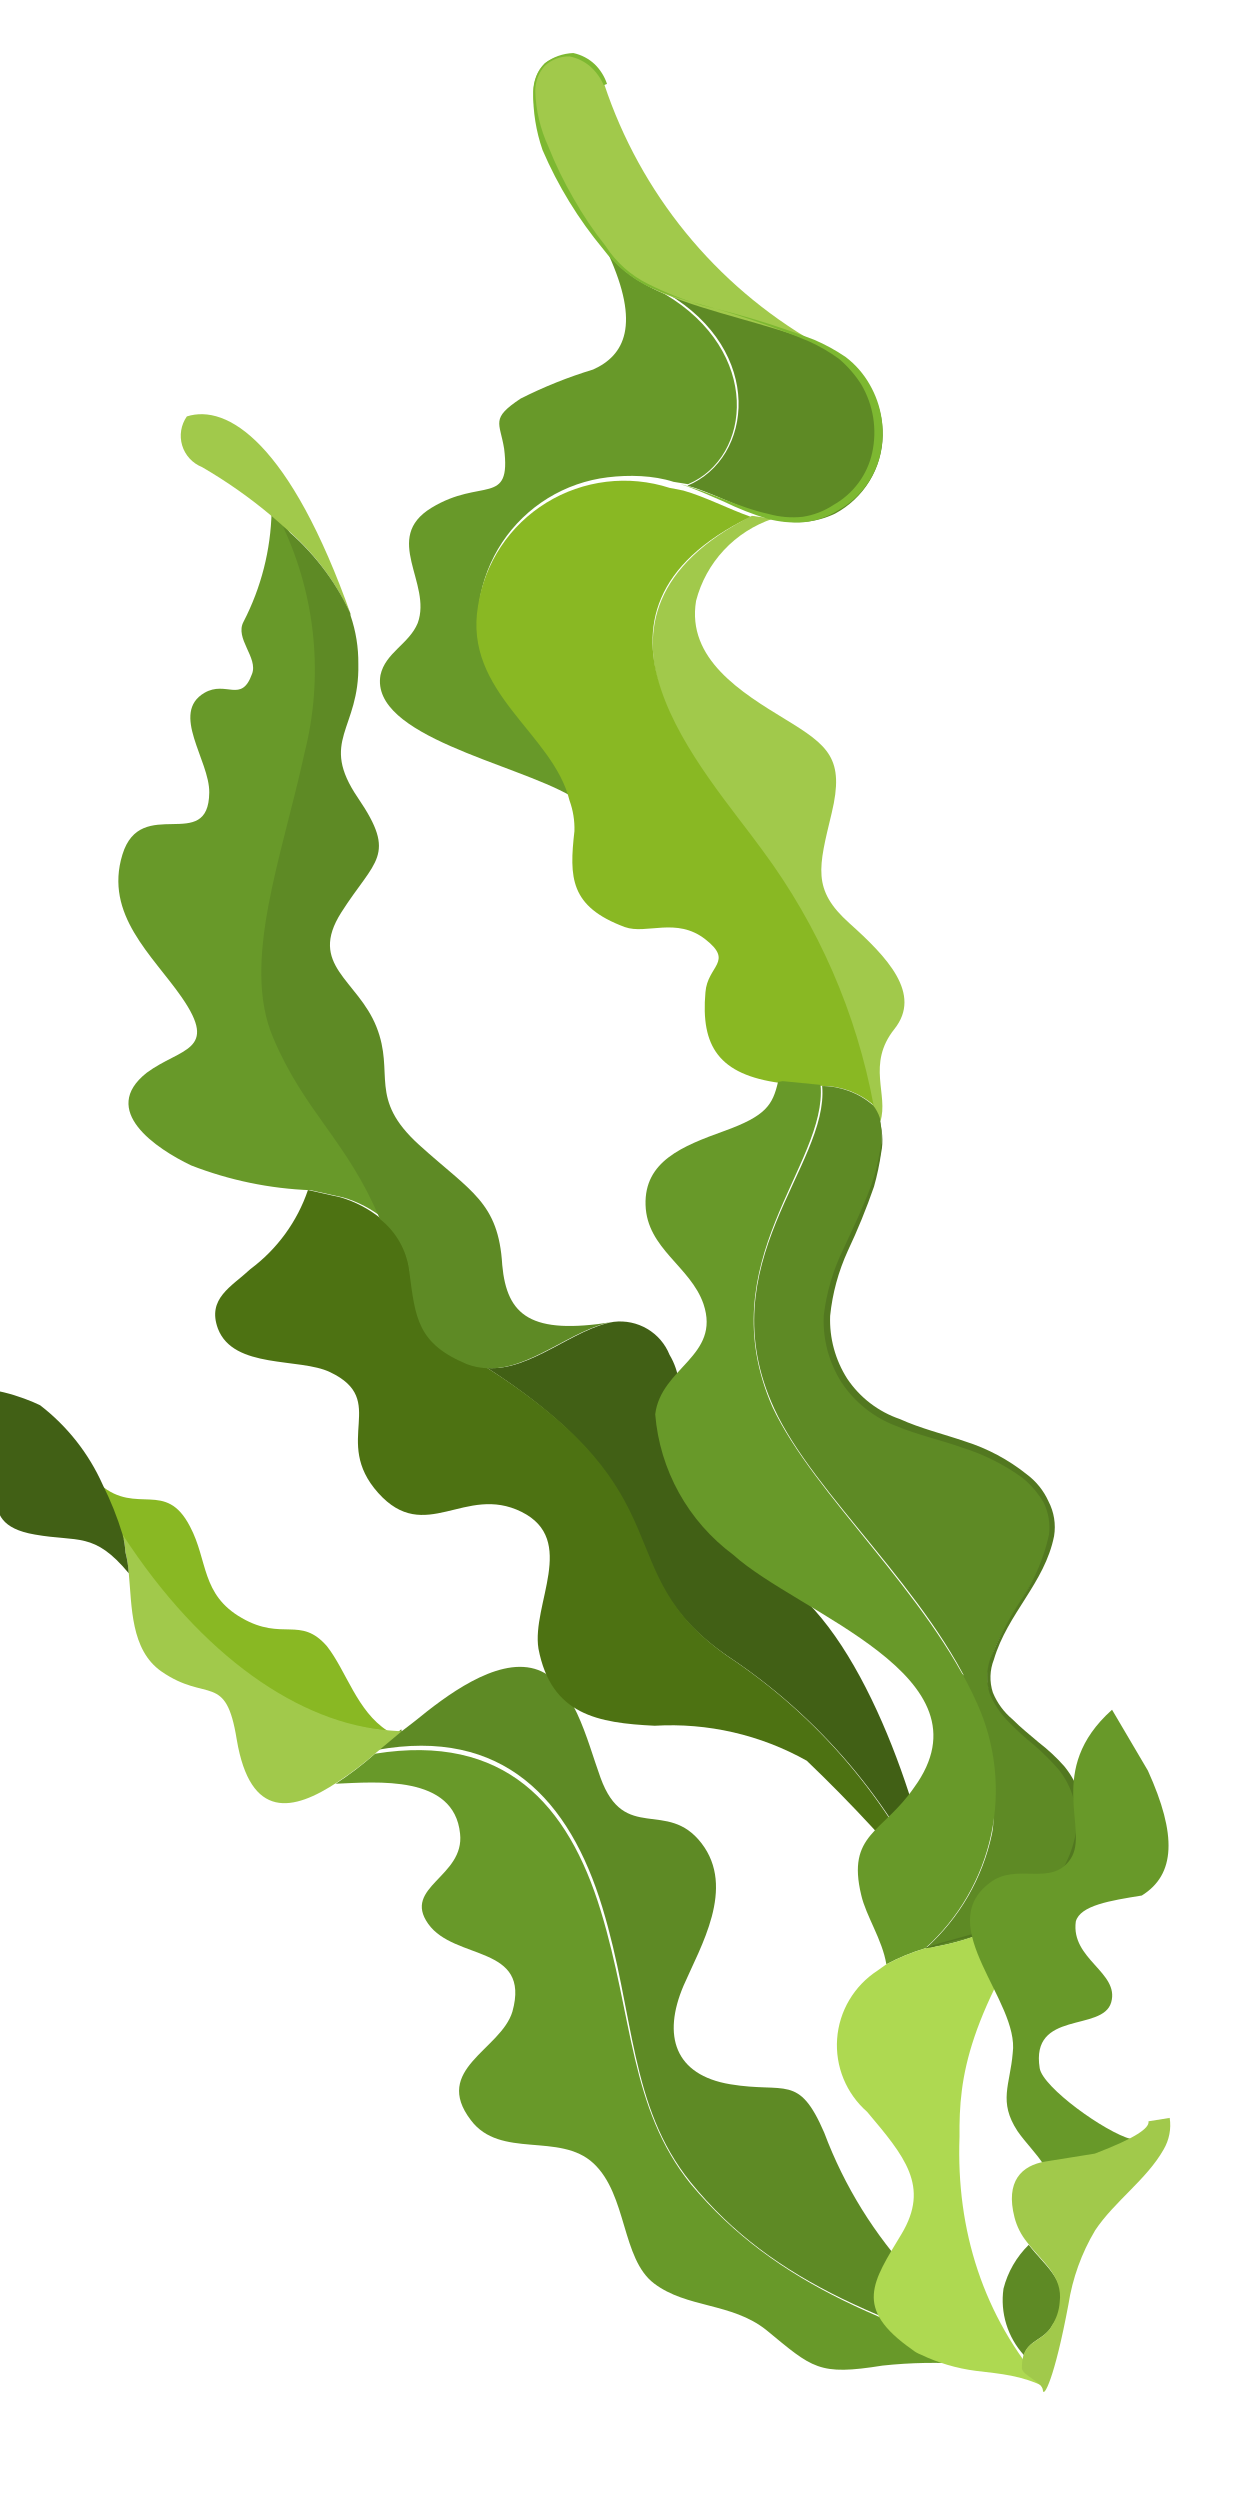
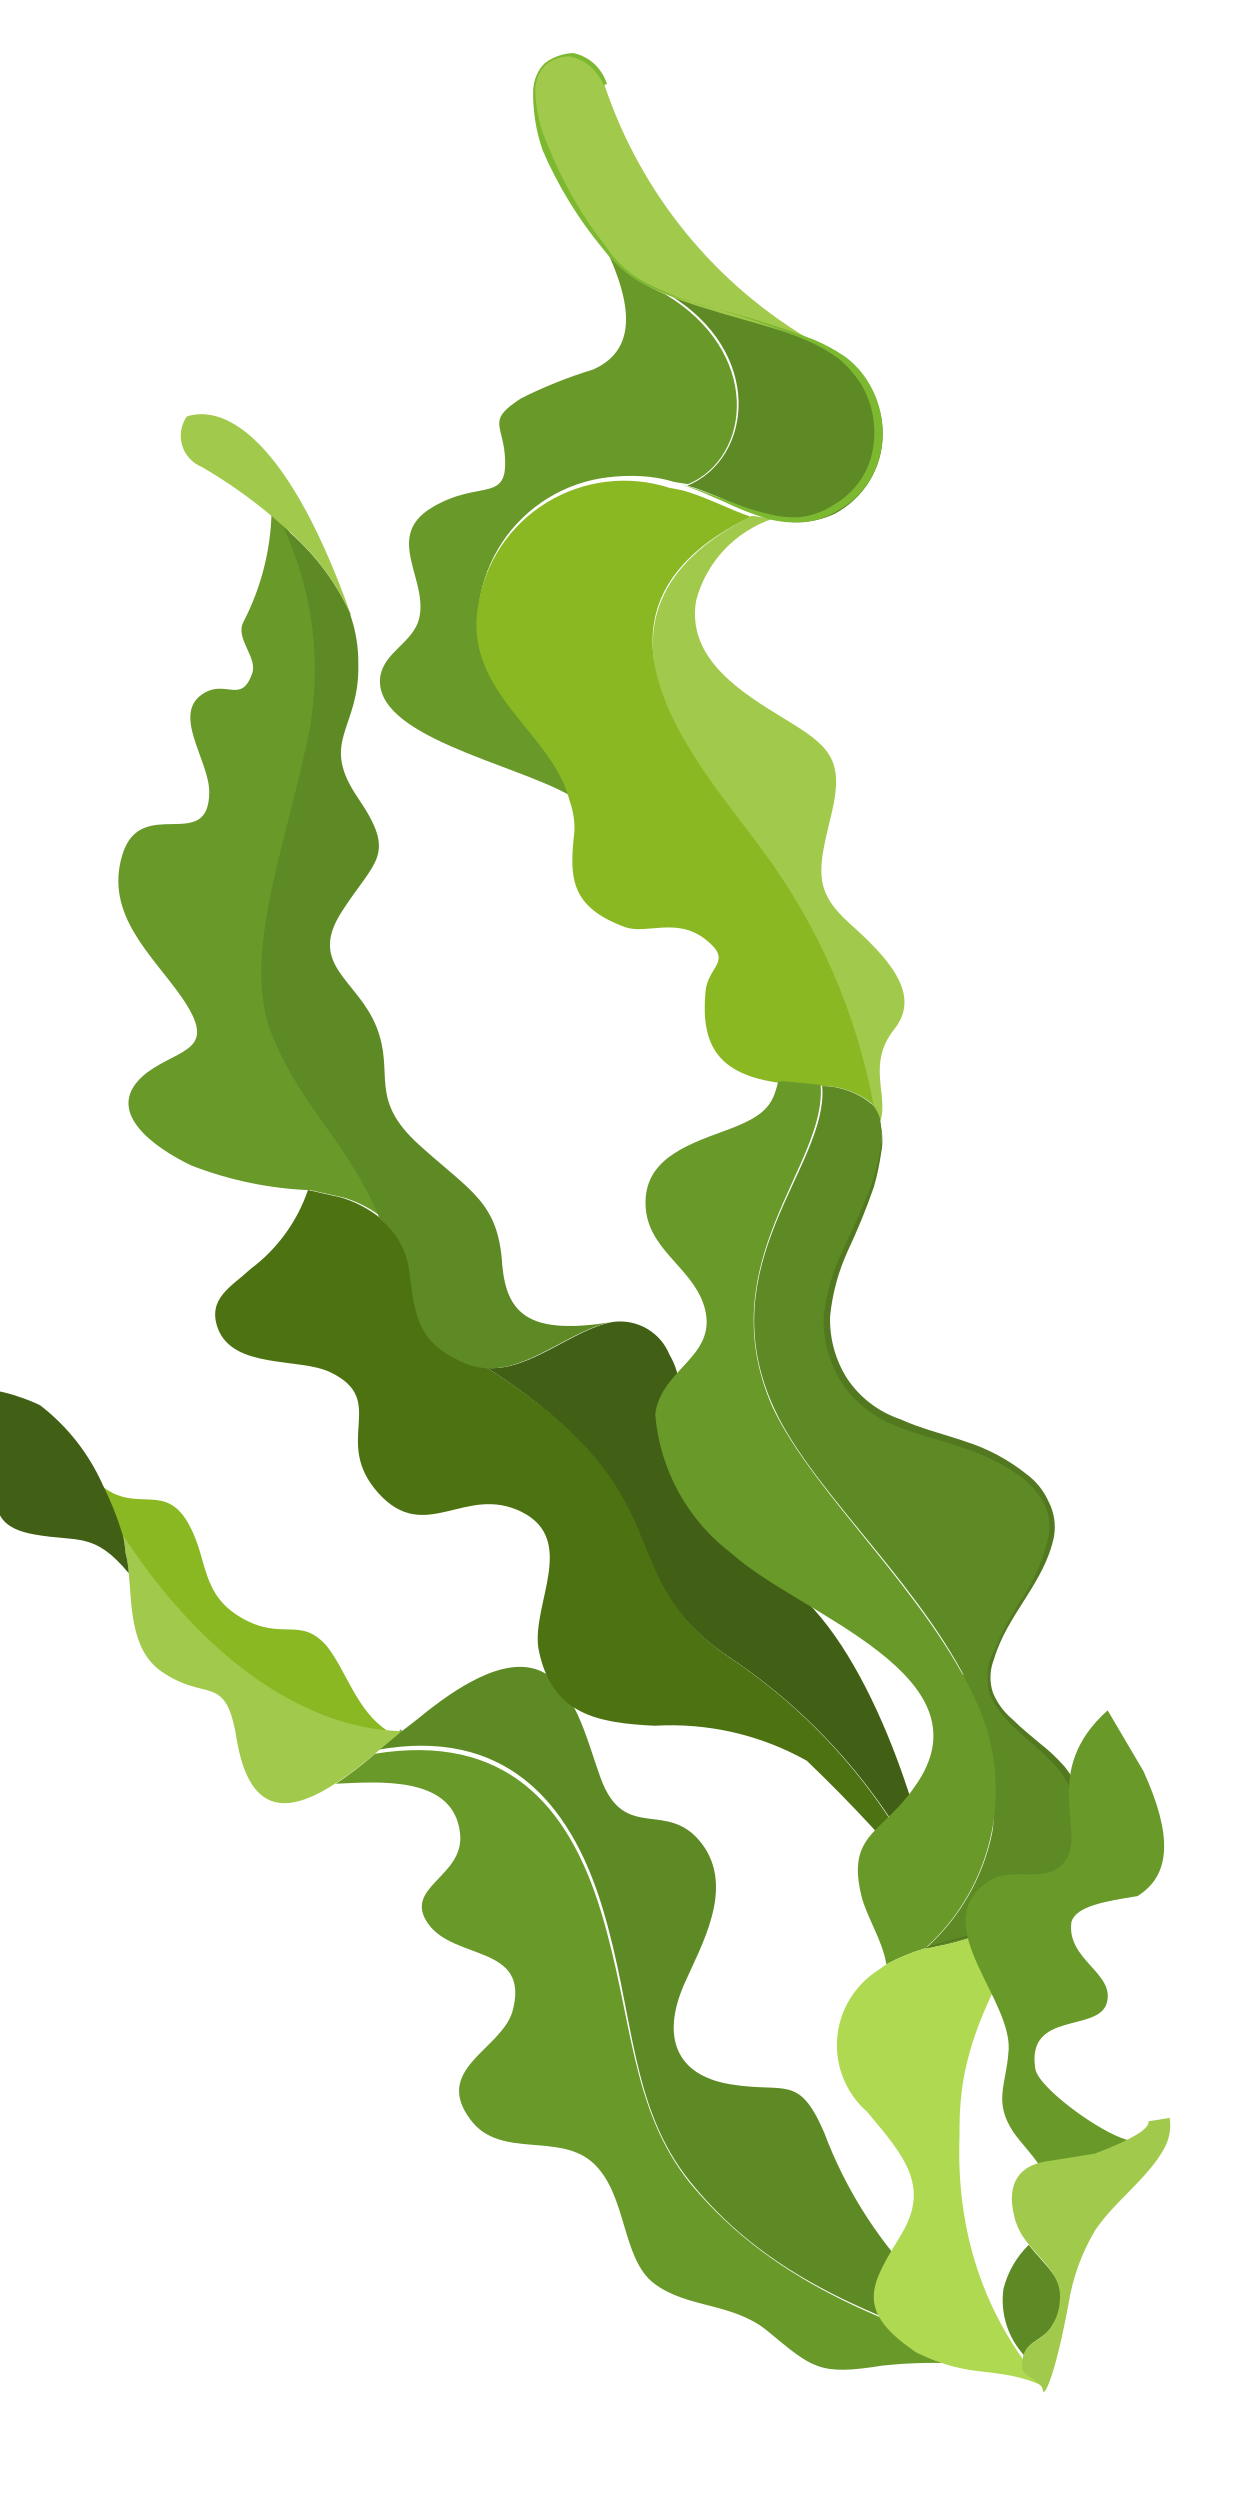
- <svg xmlns="http://www.w3.org/2000/svg" width="188" height="381" viewBox="0 0 188 381" fill="none">
-   <path d="M105.277 332.855C118.487 348.611 135.792 354.564 160.127 362.369C151.769 360.221 143.087 359.592 134.501 360.515C124.706 362.083 123.881 360.938 116.741 355.061C111.48 350.903 104.674 351.78 99.687 348.004C94.701 344.228 95.603 334.51 90.451 329.697C85.298 324.884 76.247 329.099 71.762 323.115C65.816 315.344 76.35 312.381 78.091 306.571C80.94 296.328 69.264 298.836 65.263 293.2C61.261 287.564 70.848 286.029 70.114 279.445C69.207 270.442 57.42 271.584 51.156 271.843C53.266 270.466 55.272 268.936 57.156 267.265C76.955 264.095 86.609 274.996 91.558 291.224C96.508 307.452 95.941 321.265 105.277 332.855Z" fill="#689929" />
-   <path d="M61.208 263.854L63.301 262.242C67.838 258.537 75.547 252.622 81.485 254.331C87.423 256.04 89.422 265.187 91.515 270.916C95.155 280.971 101.641 274.082 106.9 280.899C112.16 287.716 106.753 296.666 104.177 302.61C100.913 310.26 102.831 316.229 111.286 317.641C119.742 319.053 121.707 315.973 125.615 325.028C131.755 341.412 144.138 354.718 160.079 362.061C135.745 354.255 118.023 348.37 105.23 332.546C95.893 320.957 96.756 306.99 91.79 290.658C86.824 274.326 76.704 263.181 57.388 266.699L61.158 263.543L61.208 263.854Z" fill="#5E8A25" />
-   <path d="M49.833 250.891C52.79 254.672 54.411 260.795 59.056 263.775C45.428 262.765 30.427 252.508 18.365 233.909C17.574 231.294 16.559 228.751 15.331 226.31C20.884 230.952 25.243 225.468 28.956 232.639C31.712 237.835 30.616 243.01 36.853 246.586C43.09 250.162 45.772 246.222 49.833 250.891Z" fill="#89B823" />
-   <path d="M61.208 263.855L57.438 267.011C55.554 268.682 53.548 270.212 51.438 271.589C44.675 276.076 38.16 277.438 36.08 265.112C34.42 254.74 31.558 259.56 24.584 254.719C19.889 251.429 20.11 244.798 19.625 239.769C19.559 238.683 19.386 237.607 19.11 236.554C19.063 235.642 18.919 234.738 18.679 233.857C30.741 252.457 45.742 262.714 59.37 263.724L61.208 263.855Z" fill="#A1C94B" />
-   <path d="M19.109 236.551C19.385 237.604 19.557 238.681 19.624 239.767C14.326 233.381 11.921 235.043 5.32 233.866C-5.007 232.115 2.542 224.524 -2.587 221.196C-7.715 217.869 -8.855 214.753 -4.882 212.202C-2.547 210.765 3.682 212.959 6.12 214.164C10.25 217.349 13.522 221.503 15.644 226.256C16.871 228.697 17.886 231.24 18.677 233.855C18.917 234.736 19.062 235.64 19.109 236.551Z" fill="#416015" />
-   <path d="M118.499 240.534C131.16 248.187 140.233 274.818 142.641 289.857C135.855 274.61 124.839 261.613 110.886 252.39C91.898 239.261 105.004 228.333 74.25 208.471C80.751 209.026 87.495 202.415 93.538 201.447C95.314 201.236 97.109 201.613 98.646 202.521C100.182 203.429 101.375 204.817 102.037 206.469C105.243 211.807 102.46 217.784 103.39 223.592C104.425 227.386 106.328 230.889 108.949 233.828C111.57 236.766 114.838 239.061 118.499 240.534Z" fill="#416015" />
-   <path d="M110.886 252.393C124.582 261.494 135.435 274.241 142.212 289.184C136.229 281.845 129.796 274.882 122.949 268.333C115.897 264.378 107.846 262.528 99.76 263.004C91.141 262.576 84.002 261.378 82.062 251.264C80.983 244.522 88.062 234.666 79.471 230.403C70.879 226.141 64.793 235.519 57.634 227.517C50.474 219.515 59.33 213.416 50.306 209.117C45.673 206.88 35.598 208.706 33.214 202.492C31.512 197.871 35.289 196.096 38.171 193.401C42.248 190.362 45.302 186.163 46.931 181.361L51.919 182.477C54.129 183.135 56.189 184.214 57.985 185.654C59.225 186.629 60.26 187.837 61.03 189.211C61.8 190.584 62.29 192.096 62.473 193.659C63.602 200.712 63.695 204.633 71.254 207.784C72.176 208.128 73.145 208.331 74.129 208.387C105.316 228.287 92.21 239.214 110.886 252.393Z" fill="#4D7212" />
-   <path d="M43.664 80.178C48.697 90.949 49.853 103.121 46.939 114.652C43.495 130.522 37.291 146.514 42.119 157.974C46.946 169.435 53.403 173.72 58.418 185.682C56.622 184.242 54.562 183.163 52.352 182.505L47.364 181.389C41.113 181.153 34.947 179.875 29.124 177.607C23.799 175.056 15.063 169.221 22.373 163.476C27.535 159.671 33.394 160.222 27.694 151.987C23.247 145.571 15.849 139.416 18.655 130.243C21.462 121.071 31.788 130.162 31.89 120.784C31.959 115.88 25.887 108.661 31.166 105.582C34.493 103.666 36.774 107.237 38.403 102.721C39.392 100.223 35.718 97.3 37.124 94.735C39.802 89.545 41.261 83.819 41.39 77.989L43.664 80.178Z" fill="#689929" />
-   <path d="M28.476 63.463C34.579 61.529 44.165 67.334 53.551 93.915C51.307 88.838 47.956 84.324 43.74 80.7L41.378 78.631C38.07 75.845 34.524 73.352 30.78 71.179C30.059 70.891 29.414 70.444 28.891 69.872C28.368 69.3 27.981 68.618 27.76 67.877C27.538 67.135 27.488 66.353 27.612 65.589C27.736 64.825 28.031 64.099 28.476 63.463Z" fill="#A1C94B" />
-   <path d="M53.43 93.829C54.238 96.199 54.637 98.689 54.609 101.193C54.832 111.263 48.559 112.799 54.567 121.624C60.576 130.449 57.137 130.999 52.014 139.053C46.891 147.107 54.508 149.292 57.371 156.492C60.234 163.693 56.01 167.348 63.887 174.491C71.763 181.634 75.968 183.194 76.541 192.783C77.249 200.542 80.923 203.464 93.323 201.478C87.279 202.446 80.536 209.057 74.034 208.503C73.051 208.446 72.082 208.243 71.159 207.899C63.601 204.748 63.299 200.86 62.378 193.774C62.196 192.211 61.705 190.699 60.935 189.326C60.165 187.952 59.131 186.744 57.891 185.769C52.876 173.807 46.419 169.522 41.591 158.062C36.764 146.601 42.967 130.609 46.411 114.739C49.326 103.208 48.17 91.036 43.136 80.265C47.495 83.826 50.991 88.32 53.364 93.414L53.43 93.829Z" fill="#5E8A25" />
-   <path d="M97.307 42.761C98.577 43.528 99.9 44.205 101.265 44.787C116.138 53.575 114.572 69.686 104.863 73.793L102.65 73.433C99.547 72.431 95.867 72.35 92.626 72.741C89.386 73.131 86.269 74.219 83.491 75.929C80.714 77.639 78.343 79.93 76.543 82.643C74.744 85.356 73.559 88.426 73.07 91.639C70.874 105.288 84.519 111.082 87.014 121.32C78.41 116.315 56.374 112.184 57.984 102.884C58.72 99.469 62.355 98.142 63.662 94.954C65.891 88.853 58.169 82.005 65.765 77.384C73.361 72.764 77.926 77.246 76.828 68.379C76.18 64.334 74.709 63.825 79.346 60.743C82.893 58.952 86.589 57.47 90.393 56.315C95.179 54.165 97.641 49.516 92.704 38.711C93.994 40.314 95.551 41.684 97.307 42.761Z" fill="#689929" />
-   <path d="M124.157 52.293C125.383 52.863 126.561 53.528 127.681 54.282C129.802 55.513 131.554 57.284 132.757 59.414C133.96 61.544 134.571 63.955 134.527 66.4C134.483 68.845 133.786 71.234 132.507 73.324C131.227 75.413 129.413 77.126 127.25 78.286C124.285 79.693 120.907 79.969 117.755 79.062L115.022 78.01C111.509 76.764 108.122 74.966 104.763 74.014C114.785 69.857 116.55 53.511 101.677 44.723C108.889 47.717 117.311 48.922 124.261 52.277L124.157 52.293Z" fill="#5E8A25" />
-   <path d="M117.758 79.061C114.919 80.011 112.364 81.654 110.324 83.838C108.285 86.023 106.826 88.68 106.081 91.568C104.612 100.42 113.024 105.562 119.656 109.606C126.289 113.651 128.738 115.599 126.753 123.895C124.768 132.191 123.704 135.553 129.443 140.697C135.183 145.842 140.573 151.468 136.302 156.832C132.031 162.197 135.449 166.862 134.171 170.896C133.939 170.185 133.58 169.522 133.11 168.939C130.494 154.902 124.717 141.643 116.213 130.157C107.419 117.948 84.328 93.881 114.587 78.611L117.758 79.061Z" fill="#A1C94B" />
-   <path d="M116.232 129.627C124.736 141.114 130.512 154.373 133.129 168.409C130.979 166.559 128.239 165.528 125.395 165.499L119.64 164.931L118.911 165.047C109.517 163.786 106.79 159.435 107.508 151.236C107.815 147.144 111.895 146.597 107.497 143.153C103.098 139.708 98.516 142.463 95.228 141.287C86.819 138.166 86.747 133.71 87.543 126.668C87.592 125.078 87.339 123.495 86.796 122C84.302 111.762 70.59 105.553 72.853 92.319C73.341 89.106 74.526 86.036 76.326 83.323C78.126 80.61 80.496 78.319 83.274 76.609C86.051 74.899 89.168 73.811 92.409 73.421C95.649 73.03 98.935 73.347 102.038 74.35L104.134 74.758C107.493 75.71 110.88 77.508 114.393 78.754C84.347 93.351 107.438 117.419 116.232 129.627Z" fill="#89B823" />
-   <path d="M101.268 44.793C99.903 44.211 98.58 43.534 97.31 42.767C95.576 41.645 94.048 40.235 92.795 38.597C84.882 29.226 74.792 8.928 86.887 8.374C88.06 8.635 89.15 9.181 90.058 9.964C90.967 10.746 91.666 11.741 92.094 12.859C97.594 29.433 108.994 43.423 124.149 52.193C116.953 49.303 108.481 47.787 101.268 44.793Z" fill="#A1C94B" />
-   <path d="M92.004 12.981C91.537 11.888 90.833 10.911 89.943 10.12C89.047 9.357 87.97 8.834 86.814 8.599V8.599C86.111 8.577 85.41 8.695 84.753 8.946C84.096 9.198 83.495 9.578 82.987 10.063C82.061 11.13 81.557 12.497 81.572 13.906C81.669 16.812 82.344 19.669 83.559 22.311C84.638 25.035 85.918 27.674 87.388 30.209C88.826 32.768 90.468 35.209 92.297 37.507C93.894 39.979 96.134 41.973 98.779 43.278C101.415 44.605 104.164 45.695 106.995 46.536C112.802 47.9 118.51 49.652 124.08 51.779V51.779C125.764 52.498 127.374 53.381 128.884 54.414C130.38 55.551 131.627 56.98 132.548 58.614C134.357 61.752 134.947 65.441 134.209 68.986C133.83 70.834 133.052 72.578 131.93 74.099C130.808 75.619 129.368 76.879 127.71 77.792C126.119 78.795 124.314 79.412 122.441 79.594C120.616 79.716 118.783 79.542 117.015 79.079V79.079C114.705 78.375 112.455 77.49 110.286 76.433C108.107 75.506 105.911 74.475 103.661 73.771C108.232 74.954 112.569 77.344 117.107 78.32C118.796 78.795 120.562 78.946 122.308 78.764C124 78.511 125.616 77.889 127.04 76.942C128.528 76.102 129.822 74.958 130.837 73.586C131.851 72.214 132.563 70.644 132.925 68.979C133.694 65.435 133.102 61.734 131.265 58.607C130.335 57.136 129.186 55.813 127.858 54.685C126.422 53.642 124.882 52.747 123.263 52.017V52.017C117.787 49.736 112.161 47.829 106.425 46.309C103.827 45.655 101.291 44.78 98.845 43.693C96.125 42.361 93.761 40.406 91.947 37.989C88.153 33.417 85.034 28.328 82.688 22.876C81.693 20.009 81.21 16.991 81.259 13.957C81.281 12.346 81.912 10.802 83.025 9.632C84.279 8.68 85.798 8.139 87.373 8.084V8.084C88.599 8.346 89.729 8.938 90.639 9.795C91.495 10.631 92.136 11.659 92.509 12.794L92.004 12.981Z" fill="#7DB831" />
-   <path d="M159.178 267C161.981 269.091 163.857 272.186 164.408 275.631C164.96 279.076 164.144 282.601 162.134 285.462L161.45 286.529C160.6 287.67 159.665 288.744 158.652 289.743C153.492 293.556 147.456 296.022 141.097 296.915C146.217 292.325 149.743 286.236 151.166 279.527C152.589 272.817 147.503 259.942 144.682 253.693L151.311 258.58C153.35 261.876 156.024 264.738 159.178 267Z" fill="#5E8A25" />
-   <path d="M148.91 259.595C141.831 242.75 124.053 227.832 117.989 214.654C107.825 192.559 126.389 177.673 125.296 165.508C128.14 165.537 130.88 166.568 133.03 168.419C133.5 169.002 133.859 169.665 134.091 170.376C134.597 173.177 134.398 176.06 133.511 178.767C130.766 188.993 122.621 197.531 127.558 208.335C132.494 219.14 143.989 217.512 153.092 222.97C163.974 229.525 160.386 236.482 154.595 245.707C150.699 252.075 149.65 255.54 151.207 258.589L148.91 259.595Z" fill="#5E8A25" />
-   <path d="M140.97 296.828C144.326 295.758 147.731 295 151.175 293.811C154.446 292.721 157.35 290.746 159.559 288.107C161.896 285.604 163.44 282.47 163.995 279.099C164.201 277.422 164.069 275.722 163.607 274.097C163.145 272.472 162.363 270.956 161.305 269.637C160.16 268.335 158.928 267.11 157.619 265.972C156.255 264.876 154.96 263.698 153.741 262.444C152.471 261.181 151.467 259.678 150.789 258.024C150.284 256.31 150.327 254.481 150.913 252.791C152.222 249.529 153.873 246.412 155.837 243.493C157.749 240.568 159.113 237.322 159.86 233.913C160.071 232.246 159.801 230.555 159.08 229.038C158.228 227.571 157.114 226.272 155.794 225.203C153.007 223.183 149.906 221.632 146.615 220.609C143.328 219.433 139.898 218.706 136.577 217.322C133.168 216.032 130.254 213.708 128.246 210.678C126.314 207.635 125.37 204.072 125.543 200.473C125.966 196.9 127 193.424 128.601 190.197C130.028 187.096 131.559 183.979 132.745 180.704C133.345 179.047 133.787 177.338 134.065 175.599C134.5 173.924 134.357 172.036 133.946 170.356C134.443 172.04 134.663 173.953 134.29 175.67C134.04 177.417 133.675 179.145 133.195 180.845C132.042 184.176 130.71 187.443 129.205 190.632C127.772 193.764 126.863 197.108 126.514 200.53C126.386 203.915 127.294 207.257 129.117 210.113C131.044 212.99 133.869 215.155 137.157 216.272C140.27 217.689 143.716 218.52 147.108 219.679C150.507 220.756 153.676 222.448 156.457 224.671C157.908 225.745 159.057 227.173 159.793 228.818C160.64 230.443 160.937 232.298 160.639 234.107C159.218 241.249 153.547 245.88 151.467 252.915C150.832 254.522 150.777 256.298 151.31 257.94C151.961 259.529 152.993 260.934 154.316 262.033C155.591 263.318 156.936 264.379 158.298 265.544C159.71 266.628 161.015 267.844 162.193 269.176C163.349 270.583 164.204 272.211 164.705 273.96C165.205 275.71 165.341 277.543 165.104 279.347C164.535 282.954 162.871 286.302 160.334 288.94C157.99 291.62 154.933 293.584 151.516 294.607C147.973 295.175 144.534 295.725 141.228 297.105L140.97 296.828Z" fill="#527820" />
-   <path d="M148.911 259.595C151.732 265.844 152.486 272.827 151.063 279.536C149.64 286.245 146.114 292.334 140.994 296.925C138.945 297.536 136.963 298.352 135.078 299.361C134.48 295.627 131.974 291.986 131.251 288.804C129.01 279.483 134.545 279.341 139.313 272.408C151.664 255.431 121.721 245.971 111.724 236.933C108.333 234.411 105.522 231.199 103.475 227.51C101.429 223.821 100.195 219.74 99.855 215.537C100.739 208.374 109.876 206.699 107.209 198.722C105.221 192.977 98.596 190.314 98.383 183.647C98.171 176.979 103.999 174.663 110.364 172.367C116.73 170.072 117.748 168.419 118.571 164.883L119.3 164.767L125.056 165.334C126.148 177.499 108.001 192.319 117.748 214.481C124.054 227.832 141.415 242.817 148.911 259.595Z" fill="#689929" />
-   <path d="M135.074 299.361C136.958 298.352 138.94 297.536 140.989 296.925C147.349 296.032 153.385 293.566 158.544 289.753C159.558 288.754 160.493 287.679 161.343 286.539C147.351 307.289 146.141 316.418 146.231 325.659C145.709 339.913 149.847 352.958 159.19 363.757C155.668 362.025 152.636 361.779 148.734 361.32C145.814 360.946 142.974 360.107 140.321 358.837C139.851 358.659 139.414 358.406 139.026 358.087C129.998 351.767 132.993 347.777 137.382 340.479C141.771 333.181 137.831 328.599 132.155 321.849C130.58 320.469 129.348 318.745 128.554 316.812C127.76 314.878 127.426 312.788 127.579 310.703C127.732 308.619 128.366 306.597 129.434 304.796C130.501 302.995 131.972 301.463 133.731 300.321L135.074 299.361Z" fill="#AED951" />
-   <path d="M160.439 354.291C159.208 356.616 156.745 356.585 156.051 358.93C154.816 357.572 153.896 355.96 153.357 354.208C152.818 352.456 152.673 350.607 152.932 348.791C153.577 346.258 154.908 343.947 156.779 342.112C159.082 345.147 162.31 347.29 161.778 351.311C161.558 352.39 161.101 353.408 160.439 354.291Z" fill="#5E8A25" />
-   <path d="M169.475 260.564L174.94 269.847C179.386 279.657 179.157 285.675 174.009 288.879C169.215 289.647 164.63 290.381 163.954 292.83C163.166 298.594 170.646 300.587 169.347 305.157C168.048 309.726 157.023 306.279 158.451 315.199C158.916 318.103 168.409 324.958 172.426 326.017C171.566 329.113 166.064 328.306 163.172 329.336L159.108 329.986C157.959 328.149 156.322 326.603 155.069 324.782C152.1 320.258 153.94 317.729 154.339 312.879C155.419 304.94 142.056 293.57 150.829 286.953C154.911 283.746 160.243 287.679 163.172 283.274C166.1 278.869 159.192 269.763 169.475 260.564Z" fill="#689929" />
-   <path d="M178.262 322.767L175.032 323.284C175.198 324.322 173.088 325.829 166.843 328.212L163.404 328.763L159.34 329.413C155.693 329.997 153.195 332.418 154.613 337.936C154.964 339.303 155.606 340.579 156.495 341.677C158.797 344.712 162.026 346.855 161.494 350.876C161.407 352.114 161.011 353.31 160.342 354.358C159.111 356.683 156.648 356.652 155.954 358.997C155.802 359.636 155.728 360.29 155.732 360.947C155.915 362.088 158.84 363.002 158.935 364.264C159.03 365.525 160.699 362.598 162.828 351.194C163.447 347.208 164.829 343.375 166.898 339.905C169.827 335.5 174.743 332.16 177.325 327.598C178.185 326.141 178.516 324.436 178.262 322.767Z" fill="#A1C94B" />
+ <svg xmlns="http://www.w3.org/2000/svg" id="e5CSrmp3bP01" viewBox="0 0 188 381" shape-rendering="geometricPrecision" text-rendering="geometricPrecision">
+   <style>#e5CSrmp3bP02_to {animation: e5CSrmp3bP02_to__to 5000ms linear infinite normal forwards}@keyframes e5CSrmp3bP02_to__to { 0% {transform: translate(147.8343px,358.93px)} 50% {transform: translate(150.83px,358.93px)} 100% {transform: translate(147.8343px,358.93px)}} #e5CSrmp3bP02_tr {animation: e5CSrmp3bP02_tr__tr 5000ms linear infinite normal forwards}@keyframes e5CSrmp3bP02_tr__tr { 0% {transform: rotate(0deg)} 26% {transform: rotate(4deg)} 36% {transform: rotate(3deg)} 56% {transform: rotate(0deg)} 76% {transform: rotate(3deg)} 84% {transform: rotate(2deg)} 100% {transform: rotate(0deg)}} #e5CSrmp3bP08_tr {animation: e5CSrmp3bP08_tr__tr 5000ms linear infinite normal forwards}@keyframes e5CSrmp3bP08_tr__tr { 0% {transform: translate(141.097px,289.184px) rotate(0deg)} 16% {transform: translate(141.097px,289.184px) rotate(-2deg)} 48% {transform: translate(141.097px,289.184px) rotate(2deg)} 80% {transform: translate(141.097px,289.184px) rotate(-2deg)} 100% {transform: translate(141.097px,289.184px) rotate(0deg)}} #e5CSrmp3bP014_to {animation: e5CSrmp3bP014_to__to 5000ms linear infinite normal forwards}@keyframes e5CSrmp3bP014_to__to { 0% {transform: translate(142.212px,297.105px)} 20% {transform: translate(142.212px,297.105px)} 72% {transform: translate(141.097px,297.105px)} 100% {transform: translate(142.212px,297.105px)}} #e5CSrmp3bP014_tr {animation: e5CSrmp3bP014_tr__tr 5000ms linear infinite normal forwards}@keyframes e5CSrmp3bP014_tr__tr { 0% {transform: rotate(0deg)} 20% {transform: rotate(2deg)} 72% {transform: rotate(-6deg)} 100% {transform: rotate(0deg)}} #e5CSrmp3bP027_tr {animation: e5CSrmp3bP027_tr__tr 5000ms linear infinite normal forwards}@keyframes e5CSrmp3bP027_tr__tr { 0% {transform: translate(164.5765px,330.0794px) rotate(0deg)} 36% {transform: translate(164.5765px,330.0794px) rotate(7deg)} 84% {transform: translate(164.5765px,330.0794px) rotate(-2deg)} 100% {transform: translate(164.5765px,330.0794px) rotate(0deg)}}</style>
+   <g id="e5CSrmp3bP02_to" transform="translate(147.8343,358.93)">
+     <g id="e5CSrmp3bP02_tr" transform="rotate(0)">
+       <g transform="translate(-147.8343,-358.93)">
+         <path d="M105.277,332.855c13.21,15.756,30.515,21.709,54.85,29.514-8.358-2.148-17.04-2.777-25.626-1.854-9.795,1.568-10.62.423-17.76-5.454-5.261-4.158-12.067-3.281-17.054-7.057-4.986-3.776-4.084-13.494-9.237-18.307s-14.203-.598-18.688-6.582c-5.947-7.771,4.587-10.734,6.329-16.544c2.849-10.243-8.827-7.735-12.828-13.371-4.002-5.636,5.585-7.171,4.851-13.755-.907-9.003-12.694-7.861-18.958-7.602c2.11-1.377,4.116-2.907,6-4.578c19.799-3.17,29.453,7.731,34.402,23.959s4.382,30.041,13.719,41.631Z" fill="#689929" />
+         <path d="M61.208,263.854l2.093-1.612c4.537-3.705,12.247-9.62,18.184-7.911s7.937,10.856,10.03,16.585c3.64,10.055,10.126,3.166,15.385,9.983c5.26,6.817-.147,15.767-2.723,21.711-3.264,7.65-1.346,13.619,7.109,15.031c8.456,1.412,10.421-1.668,14.329,7.387c6.14,16.384,18.523,29.69,34.464,37.033-24.334-7.806-42.056-13.691-54.849-29.515-9.337-11.589-8.474-25.556-13.44-41.888-4.966-16.332-15.086-27.477-34.402-23.959l3.769-3.156.05.311Z" fill="#5e8a25" />
+         <path d="M49.833,250.891c2.957,3.781,4.578,9.904,9.223,12.884-13.628-1.01-28.629-11.267-40.692-29.866-.791-2.615-1.806-5.158-3.034-7.599c5.553,4.642,9.911-.842,13.624,6.329c2.756,5.196,1.661,10.371,7.897,13.947s8.919-.364,12.98,4.305Z" fill="#89b823" />
+         <path d="M61.208,263.855l-3.77,3.156c-1.885,1.671-3.89,3.201-6,4.578-6.763,4.487-13.278,5.849-15.358-6.477-1.661-10.372-4.523-5.552-11.496-10.393-4.695-3.29-4.474-9.921-4.959-14.95-.067-1.086-.239-2.162-.515-3.215-.047-.912-.192-1.816-.432-2.697c12.062,18.6,27.064,28.857,40.691,29.867l1.838.131Z" fill="#a1c94b" />
+         <path d="M19.109,236.551c.276,1.053.448,2.13.515,3.216-5.297-6.386-7.703-4.724-14.304-5.901-10.326-1.751-2.778-9.342-7.907-12.67-5.128-3.327-6.268-6.443-2.295-8.994c2.335-1.437,8.564.757,11.002,1.962c4.13,3.185,7.402,7.339,9.524,12.092c1.228,2.441,2.243,4.984,3.034,7.599.24.881.385,1.785.432,2.696Z" fill="#416015" />
+       </g>
+     </g>
+   </g>
+   <g id="e5CSrmp3bP08_tr" transform="translate(141.097,289.184) rotate(0)">
+     <g transform="translate(-141.097,-289.184)">
+       <path d="M118.499,240.534c12.661,7.653,21.734,34.284,24.142,49.323-6.786-15.247-17.802-28.244-31.755-37.467-18.988-13.129-5.882-24.057-36.636-43.919c6.501.555,13.245-6.056,19.288-7.024c1.776-.211,3.571.166,5.107,1.074c1.536.908,2.729,2.296,3.391,3.948c3.206,5.338.423,11.315,1.353,17.123c1.035,3.794,2.938,7.297,5.559,10.236c2.621,2.938,5.889,5.233,9.55,6.706Z" fill="#416015" />
+       <path d="M110.886,252.393c13.696,9.101,24.549,21.848,31.326,36.791-5.983-7.339-12.416-14.302-19.263-20.851-7.052-3.955-15.103-5.805-23.189-5.329-8.619-.428-15.757-1.626-17.697-11.74-1.079-6.742,5.999-16.598-2.592-20.861-8.591-4.262-14.678,5.116-21.837-2.886s1.697-14.101-7.328-18.4c-4.633-2.237-14.708-.411-17.092-6.625-1.702-4.621,2.075-6.396,4.957-9.091c4.077-3.039,7.131-7.238,8.76-12.04l4.988,1.116c2.21.658,4.27,1.737,6.066,3.177c1.24.975,2.275,2.183,3.045,3.557.77,1.373,1.26,2.885,1.443,4.448c1.129,7.053,1.223,10.974,8.781,14.125.922.344,1.892.547,2.875.603c31.187,19.9,18.081,30.827,36.757,44.006Z" fill="#4d7212" />
+       <path d="M43.664,80.178c5.033,10.771,6.19,22.943,3.275,34.474-3.444,15.87-9.647,31.862-4.82,43.322c4.827,11.461,11.285,15.746,16.299,27.708-1.796-1.44-3.856-2.519-6.066-3.177l-4.988-1.116c-6.251-.236-12.417-1.514-18.24-3.782-5.325-2.551-14.061-8.386-6.751-14.131c5.162-3.805,11.021-3.254,5.321-11.489-4.447-6.416-11.845-12.571-9.039-21.744c2.807-9.172,13.133-.081,13.234-9.459.07-4.904-6.002-12.123-.724-15.202c3.327-1.916,5.609,1.655,7.237-2.861.989-2.498-2.685-5.421-1.279-7.986c2.679-5.19,4.137-10.916,4.266-16.746l2.274,2.189Z" fill="#689929" />
+       <path d="M53.43,93.829c.808,2.37,1.207,4.86,1.179,7.364.223,10.07-6.05,11.606-.042,20.431s2.57,9.375-2.553,17.429s2.494,10.239,5.357,17.439c2.863,7.201-1.361,10.856,6.515,17.999c7.877,7.143,12.081,8.703,12.654,18.292.708,7.759,4.382,10.681,16.782,8.695-6.044.968-12.787,7.579-19.288,7.025-.984-.057-1.953-.26-2.875-.604-7.558-3.151-7.86-7.039-8.781-14.125-.182-1.563-.673-3.075-1.443-4.448-.77-1.374-1.805-2.582-3.045-3.557-5.015-11.962-11.472-16.247-16.299-27.707-4.827-11.461,1.376-27.453,4.82-43.323c2.915-11.531,1.758-23.703-3.275-34.474c4.359,3.561,7.855,8.055,10.228,13.149l.066.415Z" fill="#5e8a25" />
+       <path d="M28.476,63.463c6.103-1.934,15.689,3.871,25.075,30.452-2.244-5.077-5.595-9.591-9.811-13.216l-2.362-2.069c-3.308-2.786-6.854-5.279-10.598-7.452-.721-.289-1.367-.736-1.889-1.307s-.909-1.254-1.131-1.995-.272-1.523-.148-2.287.419-1.491.864-2.126Z" fill="#a1c94b" />
+     </g>
+   </g>
+   <g id="e5CSrmp3bP014_to" transform="translate(142.212,297.105)">
+     <g id="e5CSrmp3bP014_tr" transform="rotate(0)">
+       <g transform="translate(-142.212,-297.105)">
+         <path d="M159.178,267c2.803,2.091,4.679,5.186,5.23,8.631.552,3.445-.264,6.97-2.274,9.831l-.684,1.067c-.85,1.141-1.785,2.215-2.798,3.214-5.16,3.813-11.196,6.279-17.555,7.172c5.12-4.59,8.646-10.679,10.069-17.388c1.423-6.71-3.663-19.585-6.484-25.834l6.629,4.887c2.039,3.296,4.713,6.158,7.867,8.42Z" fill="#5e8a25" />
+         <path d="M97.307,42.761c1.27.767,2.592,1.444,3.958,2.026c14.873,8.788,13.307,24.899,3.598,29.006l-2.213-.36c-3.103-1.002-6.783-1.083-10.024-.692s-6.358,1.478-9.135,3.188-5.148,4.001-6.948,6.714-2.985,5.783-3.473,8.996C70.874,105.288,84.519,111.082,87.014,121.32c-8.603-5.005-30.64-9.136-29.029-18.436.736-3.416,4.371-4.742,5.677-7.93c2.229-6.101-5.493-12.95,2.103-17.57c7.596-4.62,12.162-.139,11.063-9.005-.648-4.045-2.119-4.554,2.518-7.637c3.547-1.791,7.244-3.272,11.047-4.428c4.786-2.149,7.248-6.798,2.312-17.603c1.29,1.603,2.847,2.972,4.603,4.05Z" fill="#689929" />
+         <path d="M124.157,52.293c1.226.569,2.404,1.234,3.524,1.989c2.121,1.231,3.873,3.002,5.076,5.132s1.814,4.541,1.77,6.986c-.044,2.445-.741,4.835-2.02,6.924-1.28,2.089-3.094,3.802-5.257,4.963-2.965,1.407-6.343,1.683-9.495.775L115.022,78.01c-3.513-1.246-6.9-3.044-10.259-3.996c10.022-4.158,11.787-20.503-3.086-29.291c7.212,2.994,15.634,4.199,22.584,7.554l-.104.017Z" fill="#5e8a25" />
+         <path d="M117.758,79.061c-2.839.951-5.394,2.593-7.434,4.778-2.039,2.185-3.498,4.842-4.243,7.73-1.469,8.852,6.943,13.994,13.575,18.038c6.633,4.045,9.082,5.993,7.097,14.289s-3.049,11.658,2.69,16.802c5.74,5.145,11.13,10.771,6.859,16.135-4.271,5.365-.853,10.03-2.131,14.064-.232-.711-.591-1.374-1.061-1.957-2.616-14.037-8.393-27.296-16.897-38.782-8.794-12.209-31.885-36.276-1.626-51.546l3.171.45Z" fill="#a1c94b" />
+         <path d="M116.232,129.627c8.504,11.487,14.28,24.746,16.897,38.782-2.15-1.85-4.89-2.881-7.734-2.91l-5.755-.568-.729.116c-9.394-1.261-12.121-5.612-11.403-13.811.307-4.092,4.387-4.639-.011-8.083-4.399-3.445-8.982-.69-12.269-1.866-8.409-3.121-8.481-7.577-7.684-14.619.049-1.59-.205-3.173-.747-4.668-2.494-10.238-16.206-16.447-13.943-29.681.488-3.213,1.673-6.283,3.473-8.996s4.17-5.004,6.948-6.714s5.895-2.798,9.135-3.188s6.526-.073,9.629.929l2.096.409c3.359.952,6.746,2.75,10.259,3.996-30.046,14.597-6.955,38.665,1.839,50.873Z" fill="#89b823" />
+         <path d="M101.268,44.793c-1.365-.582-2.688-1.259-3.958-2.026-1.734-1.122-3.262-2.532-4.515-4.17-7.913-9.371-18.003-29.669-5.907-30.223c1.173.261,2.263.807,3.171,1.59s1.608,1.777,2.036,2.895c5.499,16.574,16.9,30.564,32.055,39.334-7.196-2.89-15.668-4.406-22.881-7.4Z" fill="#a1c94b" />
+         <path d="M148.91,259.595c-7.079-16.845-24.857-31.763-30.921-44.941-10.164-22.095,8.4-36.981,7.307-49.146c2.844.029,5.584,1.06,7.734,2.911.47.583.829,1.246,1.061,1.957.506,2.801.307,5.684-.58,8.391-2.745,10.226-10.89,18.764-5.953,29.568c4.936,10.805,16.431,9.177,25.534,14.635c10.882,6.555,7.294,13.512,1.503,22.737-3.896,6.368-4.945,9.833-3.388,12.882l-2.297,1.006Z" fill="#5e8a25" />
+         <path d="M148.911,259.595c2.821,6.249,3.575,13.232,2.152,19.941s-4.949,12.798-10.069,17.389c-2.049.611-4.031,1.427-5.916,2.436-.598-3.734-3.104-7.375-3.827-10.557-2.241-9.321,3.294-9.463,8.062-16.396c12.351-16.977-17.592-26.437-27.589-35.475-3.391-2.522-6.202-5.734-8.249-9.423-2.046-3.689-3.28-7.77-3.62-11.973.884-7.163,10.021-8.838,7.354-16.815-1.988-5.745-8.613-8.408-8.826-15.075-.213-6.668,5.616-8.984,11.981-11.28c6.366-2.295,7.384-3.948,8.207-7.484l.729-.116l5.756.567c1.092,12.165-17.055,26.985-7.308,49.147c6.306,13.351,23.667,28.336,31.163,45.114Z" fill="#689929" />
+         <path d="M140.97,296.828c3.356-1.07,6.761-1.828,10.205-3.017c3.271-1.09,6.175-3.065,8.384-5.704c2.337-2.503,3.881-5.637,4.436-9.008.206-1.677.074-3.377-.388-5.002s-1.244-3.141-2.302-4.46c-1.145-1.302-2.377-2.527-3.686-3.665-1.364-1.096-2.659-2.274-3.878-3.528-1.27-1.263-2.274-2.766-2.952-4.42-.505-1.714-.462-3.543.124-5.233c1.309-3.262,2.96-6.379,4.924-9.298c1.912-2.925,3.276-6.171,4.023-9.58.211-1.667-.059-3.358-.78-4.875-.852-1.467-1.966-2.766-3.286-3.835-2.787-2.02-5.888-3.571-9.179-4.594-3.287-1.176-6.717-1.903-10.038-3.287-3.409-1.29-6.323-3.614-8.331-6.644-1.932-3.043-2.876-6.606-2.703-10.205.423-3.573,1.457-7.049,3.058-10.276c1.427-3.101,2.958-6.218,4.144-9.493.6-1.657,1.042-3.366,1.32-5.105.435-1.675.292-3.563-.119-5.243.497,1.684.717,3.597.344,5.314-.25,1.747-.615,3.475-1.095,5.175-1.153,3.331-2.485,6.598-3.99,9.787-1.433,3.132-2.342,6.476-2.691,9.898-.128,3.385.78,6.727,2.603,9.583c1.927,2.877,4.752,5.042,8.04,6.159c3.113,1.417,6.559,2.248,9.951,3.407c3.399,1.077,6.568,2.769,9.349,4.992c1.451,1.074,2.6,2.502,3.336,4.147.847,1.625,1.144,3.48.846,5.289-1.421,7.142-7.092,11.773-9.172,18.808-.635,1.607-.69,3.383-.157,5.025.651,1.589,1.683,2.994,3.006,4.093c1.275,1.285,2.62,2.346,3.982,3.511c1.412,1.084,2.717,2.3,3.895,3.632c1.156,1.407,2.011,3.035,2.512,4.784.5,1.75.636,3.583.399,5.387-.569,3.607-2.233,6.955-4.77,9.593-2.344,2.68-5.401,4.644-8.818,5.667-3.543.568-6.982,1.118-10.288,2.498l-.258-.277Z" fill="#527820" />
+         <path d="M92.004,12.981c-.467-1.093-1.171-2.07-2.061-2.861-.896-.763-1.973-1.286-3.129-1.52v0c-.703-.022-1.404.096-2.061.347s-1.258.631-1.766,1.117c-.927,1.067-1.43,2.434-1.415,3.843.097,2.906.772,5.763,1.987,8.405c1.079,2.723,2.359,5.363,3.829,7.897c1.438,2.56,3.079,5,4.909,7.299c1.597,2.472,3.836,4.466,6.481,5.77c2.636,1.327,5.385,2.417,8.216,3.259c5.807,1.364,11.515,3.116,17.085,5.243v0c1.684.719,3.294,1.601,4.804,2.635c1.496,1.136,2.743,2.566,3.664,4.2c1.809,3.137,2.399,6.827,1.661,10.372-.379,1.848-1.157,3.592-2.279,5.112s-2.562,2.781-4.22,3.694c-1.591,1.002-3.396,1.619-5.269,1.801-1.825.122-3.658-.051-5.426-.514v0c-2.31-.705-4.56-1.589-6.729-2.646-2.179-.928-4.375-1.959-6.625-2.663c4.571,1.183,8.908,3.574,13.446,4.549c1.689.475,3.455.626,5.201.444c1.692-.253,3.308-.875,4.732-1.821c1.488-.84,2.782-1.984,3.797-3.357c1.014-1.372,1.726-2.942,2.088-4.607.769-3.544.177-7.245-1.66-10.372-.93-1.472-2.079-2.794-3.407-3.922-1.436-1.043-2.976-1.938-4.595-2.668v0c-5.476-2.28-11.102-4.188-16.838-5.708-2.598-.653-5.134-1.529-7.58-2.616-2.72-1.332-5.084-3.286-6.898-5.704-3.794-4.572-6.912-9.661-9.259-15.112-.994-2.867-1.478-5.886-1.428-8.92.022-1.611.652-3.155,1.766-4.325c1.254-.952,2.773-1.493,4.348-1.547v0c1.226.262,2.356.854,3.266,1.711.856.836,1.497,1.864,1.869,2.998l-.504.187Z" fill="#7db831" />
+       </g>
+     </g>
+   </g>
+   <path d="M135.074,299.361c1.884-1.009,3.866-1.825,5.915-2.436c6.36-.893,12.396-3.359,17.555-7.172c1.014-.999,1.949-2.074,2.799-3.214-13.992,20.75-15.202,29.879-15.112,39.12-.522,14.254,3.616,27.299,12.959,38.098-3.522-1.732-6.554-1.978-10.456-2.437-2.92-.374-5.76-1.213-8.413-2.483-.47-.178-.907-.431-1.295-.75-9.028-6.32-6.033-10.31-1.644-17.608s.449-11.88-5.227-18.63c-1.575-1.38-2.807-3.104-3.601-5.037-.794-1.934-1.128-4.024-.975-6.109.153-2.084.787-4.106,1.855-5.907c1.067-1.801,2.538-3.333,4.297-4.475l1.343-.96Z" fill="#aed951" />
+   <path d="M160.439,354.291c-1.231,2.325-3.694,2.294-4.388,4.639-1.235-1.358-2.155-2.97-2.694-4.722s-.684-3.601-.425-5.417c.645-2.533,1.976-4.844,3.847-6.679c2.303,3.035,5.531,5.178,4.999,9.199-.22,1.079-.677,2.097-1.339,2.98Z" fill="#5e8a25" />
+   <g id="e5CSrmp3bP027_tr" transform="translate(164.5765,330.0794) rotate(0)">
+     <path d="M169.475,260.564l5.465,9.283c4.446,9.81,4.217,15.828-.931,19.032-4.794.768-9.379,1.502-10.055,3.951-.788,5.764,6.692,7.757,5.393,12.327-1.299,4.569-12.324,1.122-10.896,10.042.465,2.904,9.958,9.759,13.975,10.818-.86,3.096-6.362,2.289-9.254,3.319l-4.064.65c-1.149-1.837-2.786-3.383-4.039-5.204-2.969-4.524-1.129-7.053-.73-11.903c1.08-7.939-12.283-19.309-3.51-25.926c4.082-3.207,9.414.726,12.343-3.679c2.928-4.405-3.98-13.511,6.303-22.71Z" transform="translate(-165.2467,-329.986)" fill="#689929" />
+   </g>
+   <path d="M178.262,322.767l-3.23.517c.166,1.038-1.944,2.545-8.189,4.928l-3.439.551-4.064.65c-3.647.584-6.145,3.005-4.727,8.523.351,1.367.993,2.643,1.882,3.741c2.302,3.035,5.531,5.178,4.999,9.199-.087,1.238-.483,2.434-1.152,3.482-1.231,2.325-3.694,2.294-4.388,4.639-.152.639-.226,1.293-.222,1.95.183,1.141,3.108,2.055,3.203,3.317.095,1.261,1.764-1.666,3.893-13.07.619-3.986,2.001-7.819,4.07-11.289c2.929-4.405,7.845-7.745,10.427-12.307.86-1.457,1.191-3.162.937-4.831Z" fill="#a1c94b" />
</svg>
